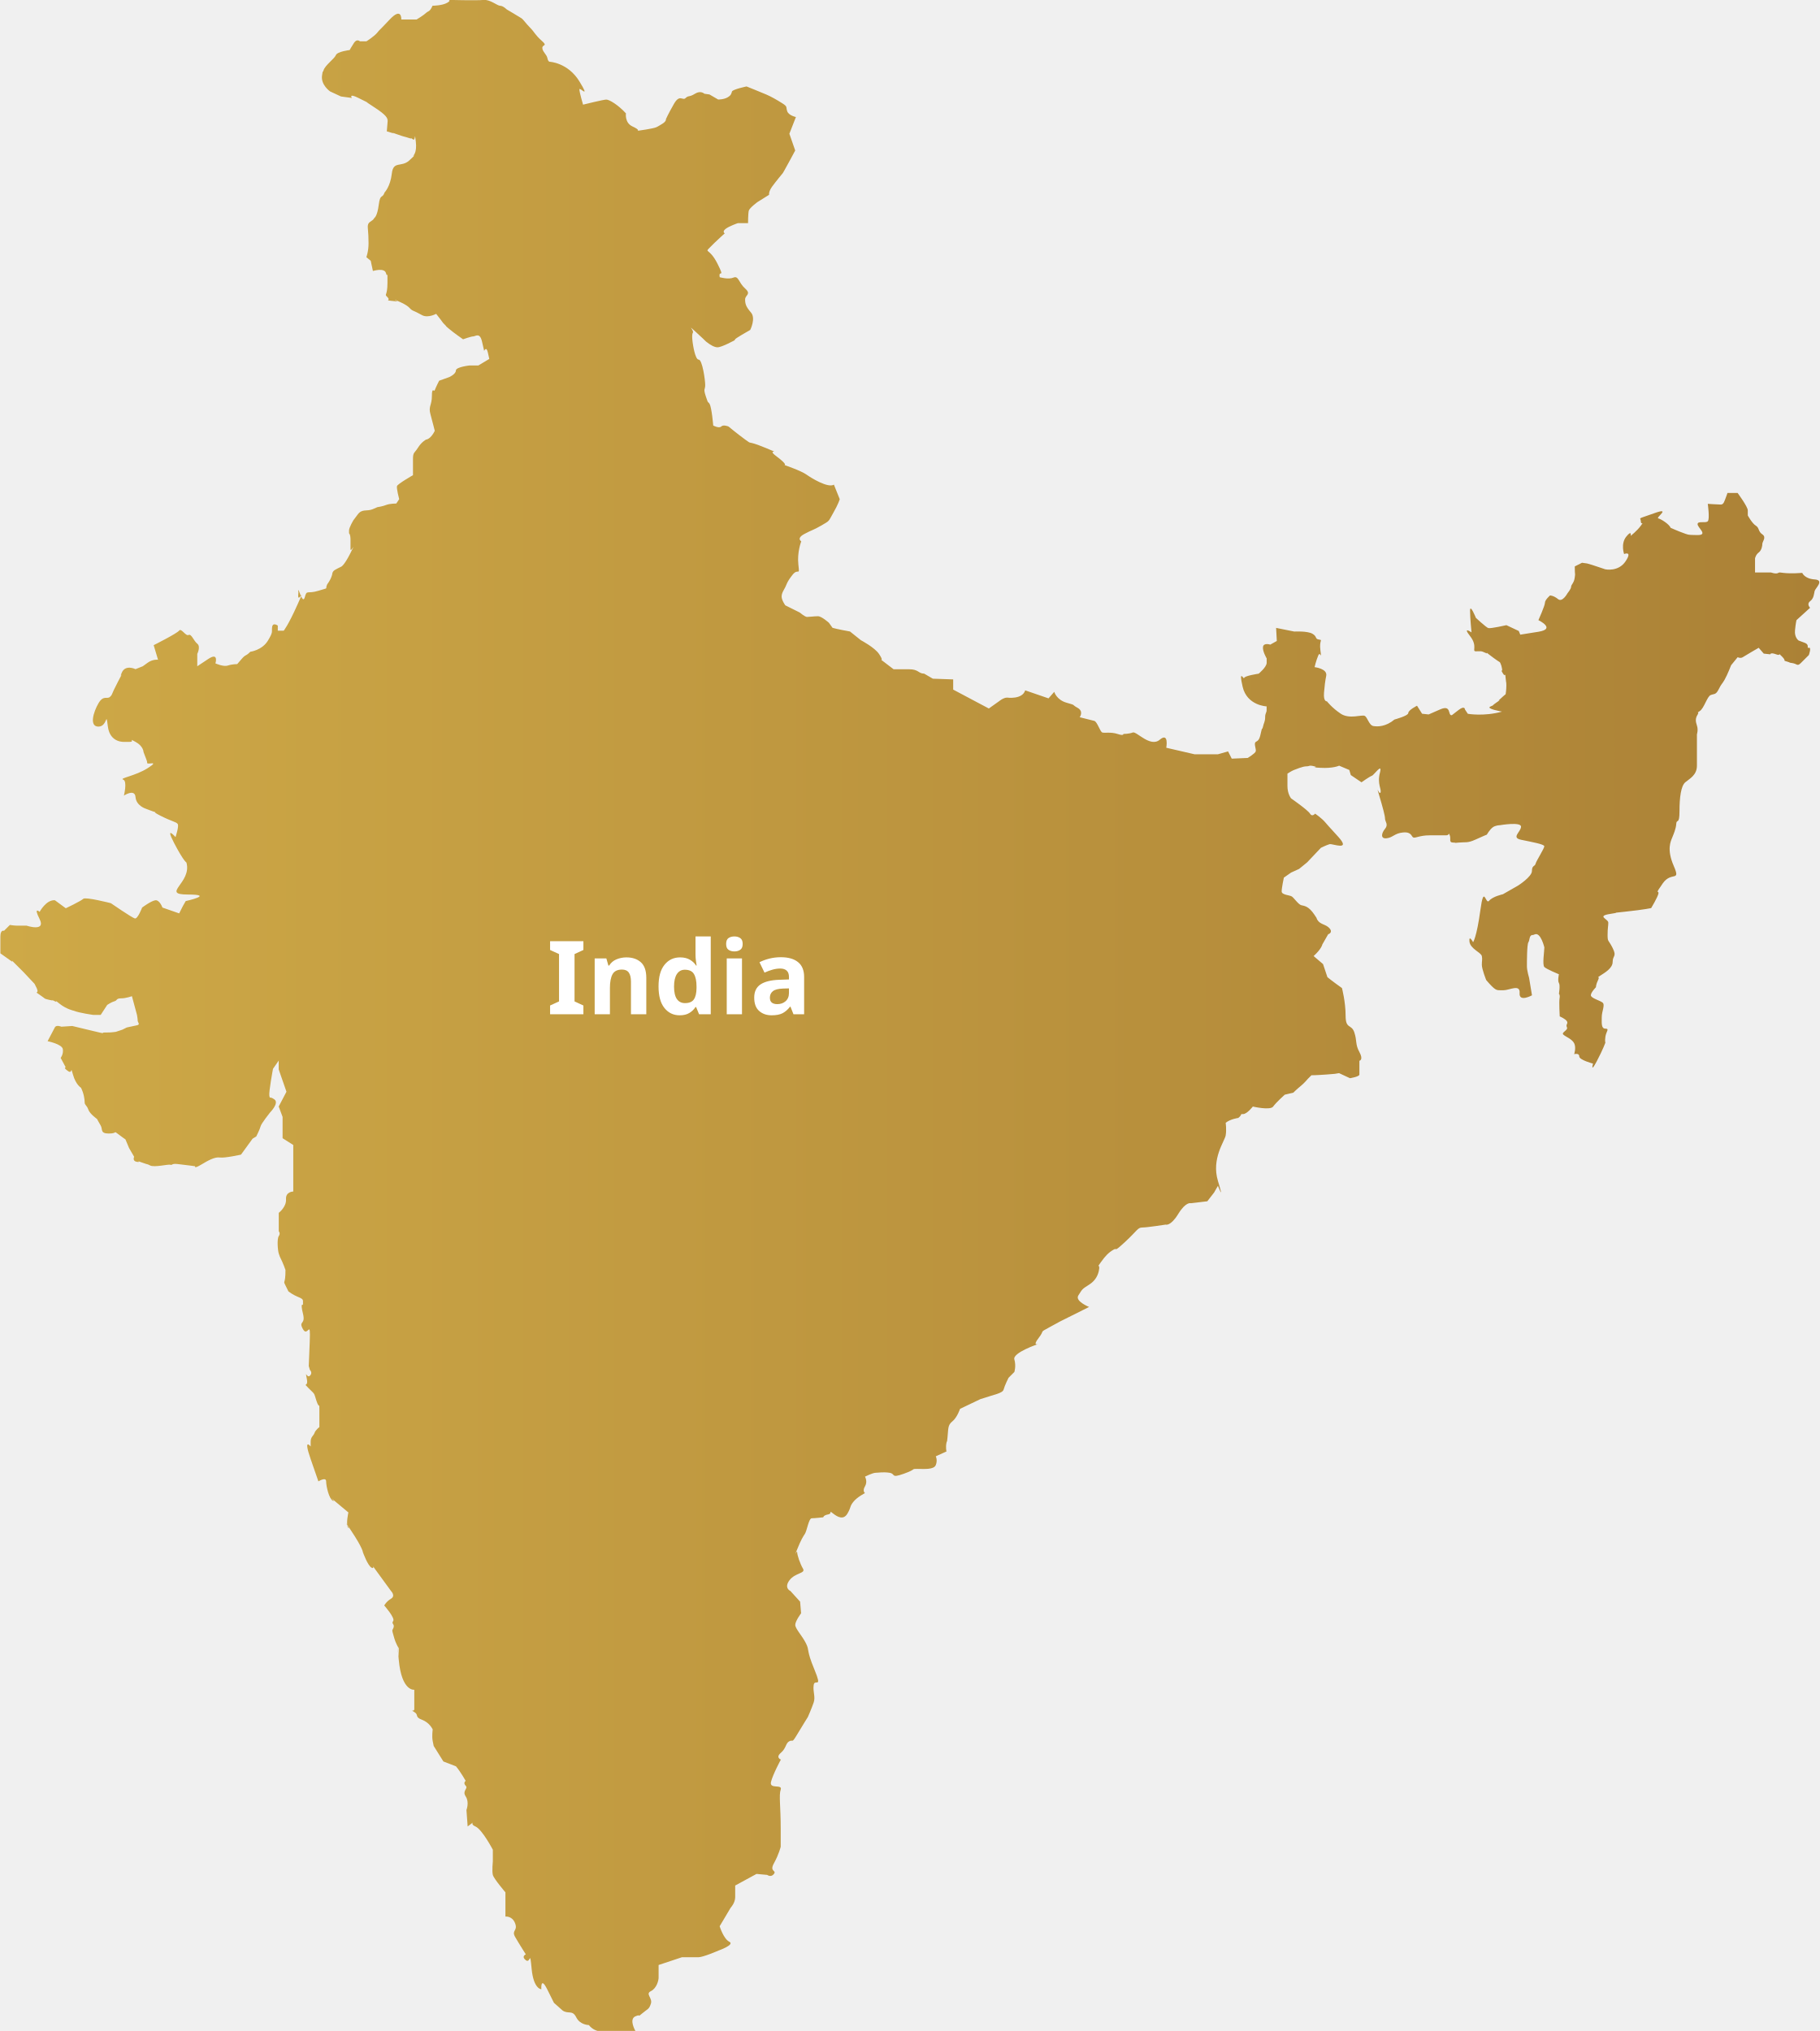
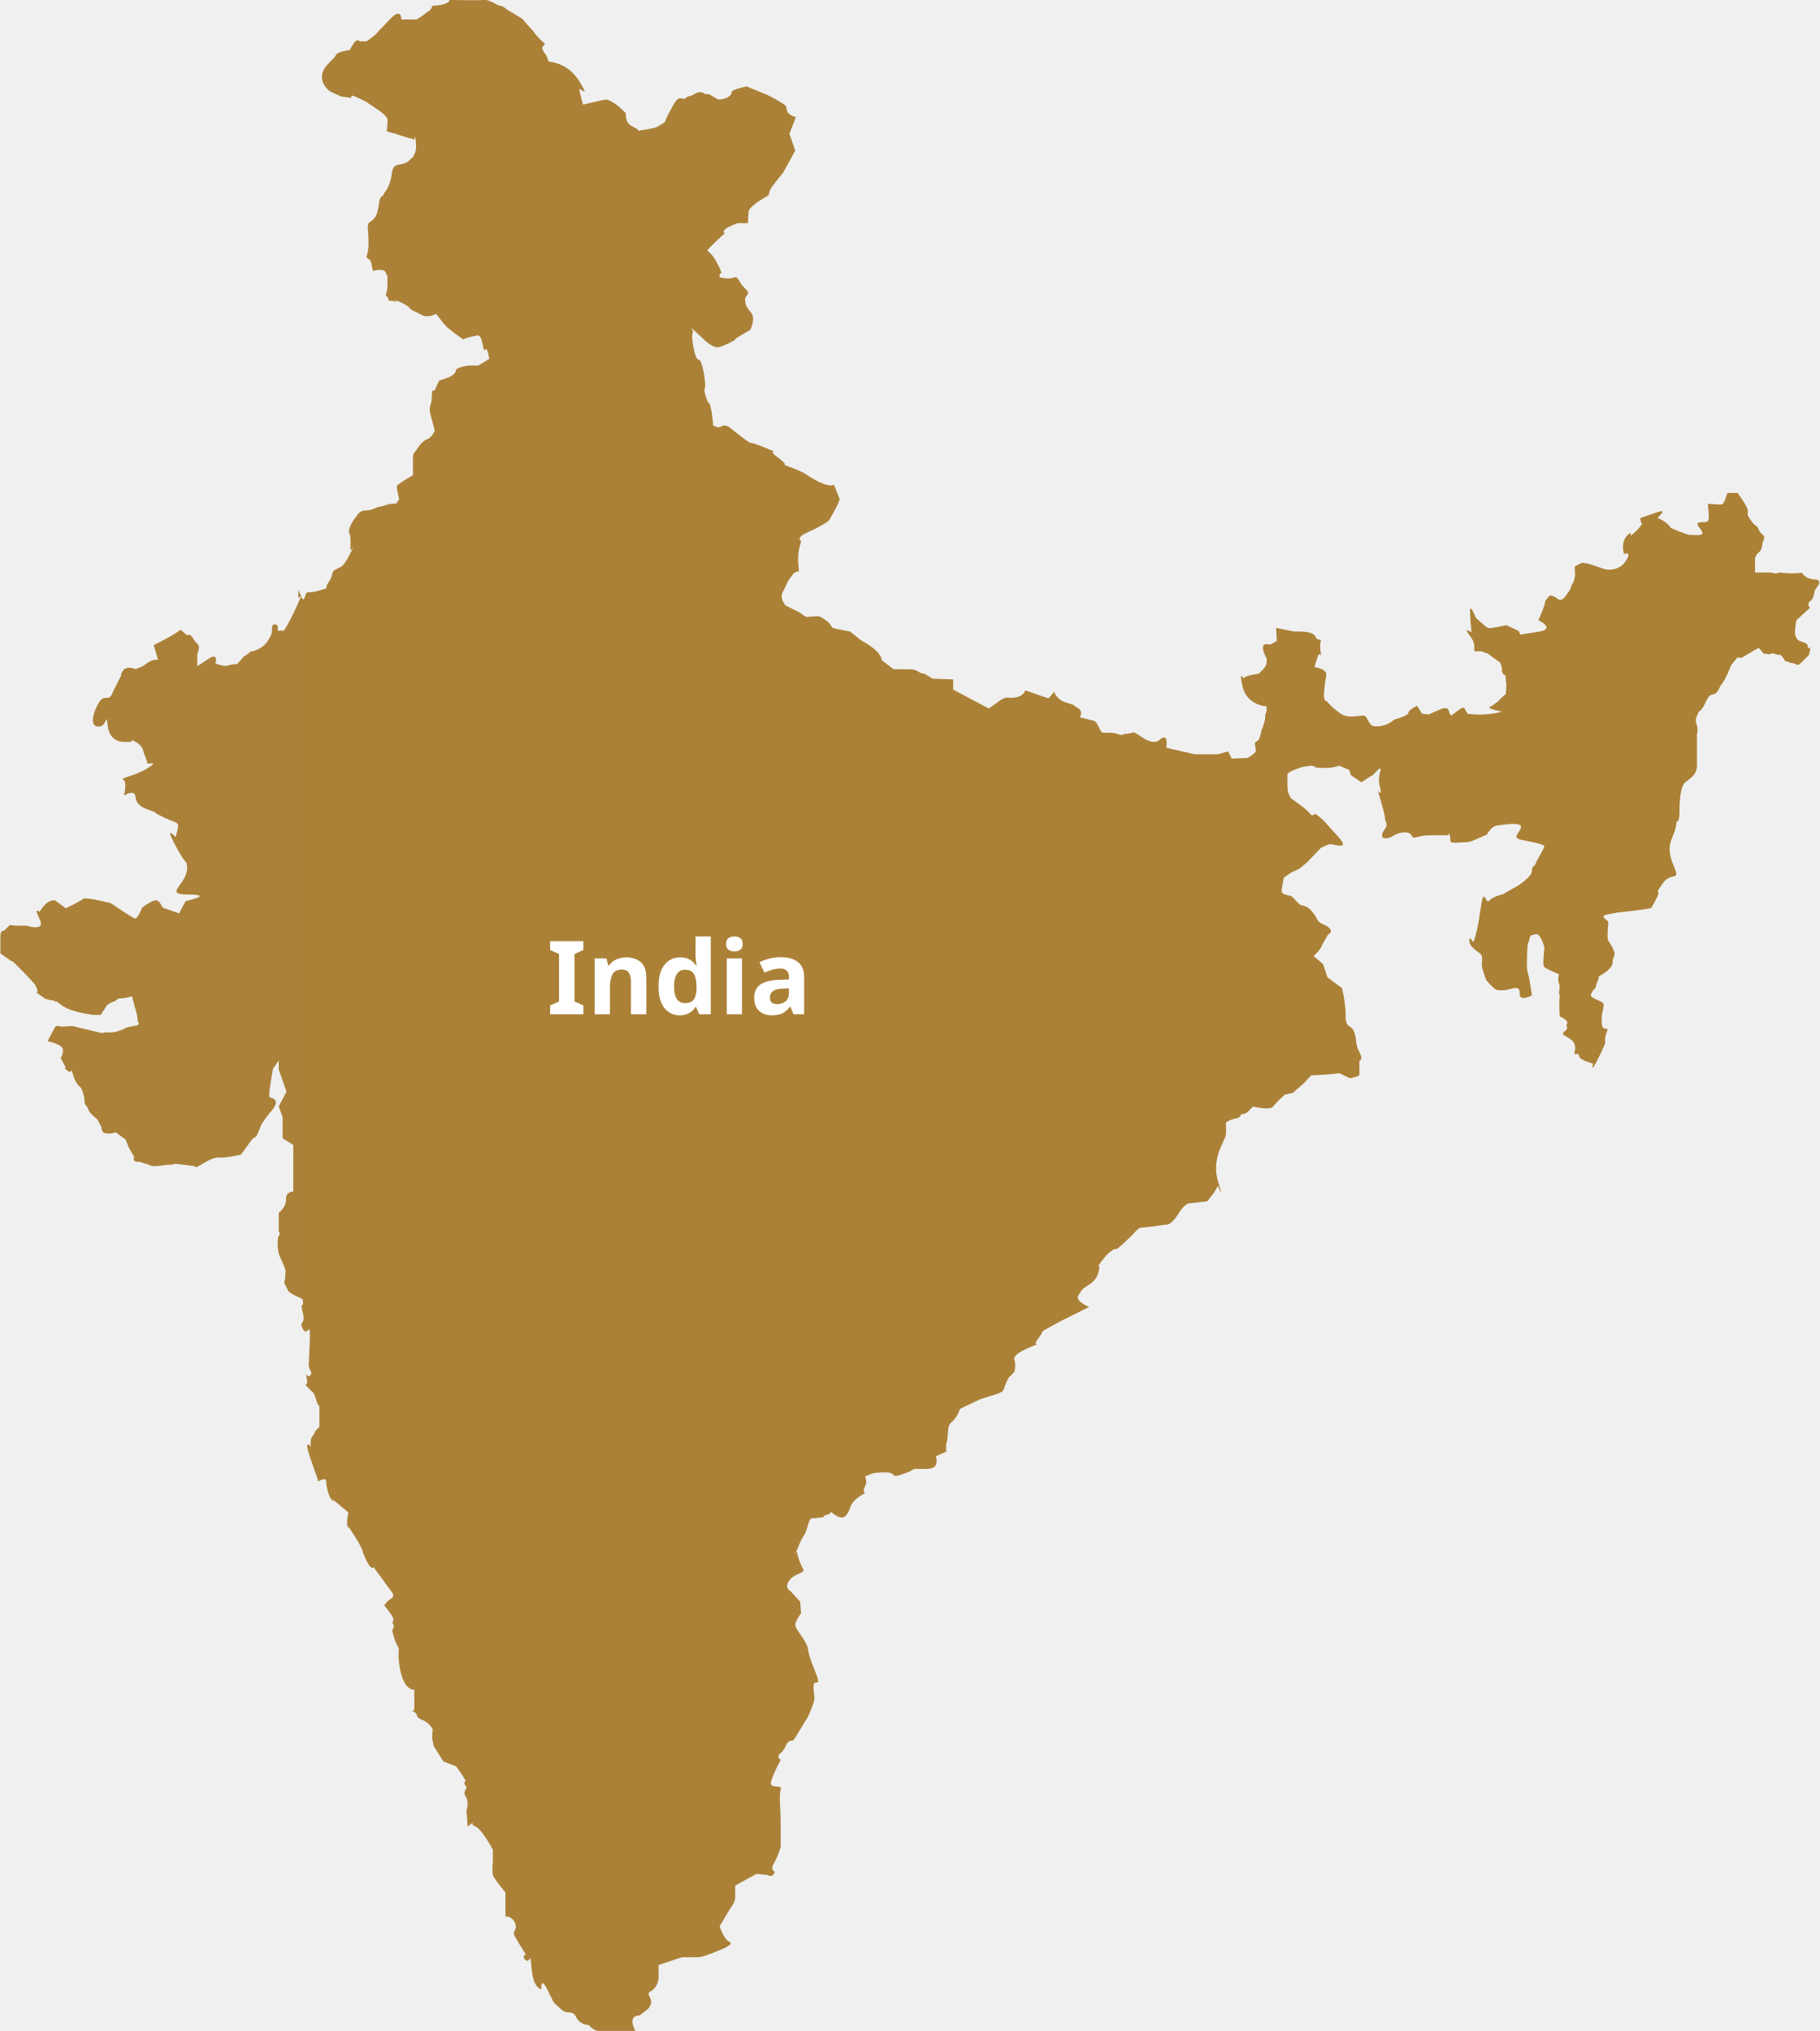
<svg xmlns="http://www.w3.org/2000/svg" id="Layer_2" data-name="Layer 2" viewBox="0 0 333.78 372.63">
  <defs>
    <style>
      .cls-1 {
        fill: #fff;
        font-family: SegoeUI-Bold, 'Segoe UI';
        font-size: 18.78px;
        font-weight: 700;
      }

      .cls-2 {
        fill: url(#linear-gradient);
      }
    </style>
    <linearGradient id="linear-gradient" x1="0" y1="186.31" x2="333.78" y2="186.31" gradientUnits="userSpaceOnUse">
-       <stop offset="0" stop-color="#cea947" />
+       <stop offset="0" stop-color="#ab8139" />
      <stop offset="1" stop-color="#ab8136" />
    </linearGradient>
  </defs>
  <g id="Layer_1-2" data-name="Layer 1">
    <path class="cls-2" d="M51.13,194.61v1.6l1.42,4.09-1.42,2.71.71,1.91v3.91l1.96,1.24v8.54s-1.42,0-1.33,1.42c.09,1.42-1.33,2.49-1.33,2.49v3.38s.36.36,0,.89c-.36.53-.18,2.67,0,3.2l.18.53s-.71-1.42,0,0c.71,1.42,1.05,2.49,1.05,2.49.01,2.85-.52,1.78.01,2.85l.53,1.07s-1.6-1.24,0,0,2.67,1.07,2.67,1.78v.71s-.53-.53,0,1.6c.53,2.13-.89,1.24,0,2.85.89,1.6,1.42-2.13,1.24,2.31l-.18,4.45.21.71s.57.53,0,1.07c-.57.53-.92-1.24-.57.53.36,1.78-.89.53.36,1.78,1.24,1.24.89.71,1.42,2.31.53,1.6.53.18.53,1.6v3.2s-.71.53-.89,1.07c-.18.53-.71.71-.71,1.6v.89s-1.42-1.78,0,2.31l1.42,4.09s1.42-.89,1.42,0,.53,3.2,1.24,3.56c.71.36-1.42-1.42.71.36l2.13,1.78s-.53,2.31,0,2.85c.53.53-1.6-2.67.53.53s2.13,3.91,2.13,3.91c0,0,.89,2.49,1.6,2.85s-.18-.89.71.36c.89,1.24,2.85,3.91,2.85,3.91,0,0,.89.89,0,1.42-.89.53-1.24,1.24-1.24,1.24,0,0,2.04,2.31,1.64,2.85-.4.53.32.53.05,1.24-.27.71-.32.18.06,1.6.38,1.42.91,2.13.91,2.13v1.42c0,.71-.53-5.16,0,.71.53,5.87,2.85,5.51,2.85,5.51v3.56c0,.53-.89,0,0,.53.89.53,0,.89,1.42,1.42,1.42.53,1.96,1.78,1.96,1.78,0,0-.18,1.24,0,2.13l.18.89,1.78,2.85,2.31.89c.89,1.07,1.78,2.67,1.78,2.67,0,0-.53.36,0,.89.53.53-.71.89,0,1.96s.14,2.49.14,2.49l.22,3.02,1.42-1.07s-1.24.53,0,1.07c1.24.53,3.2,4.27,3.2,4.27v2.13s-.18,1.78,0,2.49c.18.71,2.31,3.2,2.31,3.2v4.45s1.24-.18,1.78,1.24c.53,1.42-.71,1.24,0,2.49.71,1.24,1.96,3.2,1.96,3.2,0,0-.89.36,0,1.07.89.71.71-2.13,1.07,1.6s1.78,3.73,1.78,3.73c0,0-.18-2.49,1.07,0l1.24,2.49,1.6,1.42c1.07.71,1.78-.18,2.49,1.24.71,1.42,2.31,1.42,2.31,1.42.71.89,1.6,1.07,1.6,1.07h6.94s-1.24-2.13,0-2.67c1.24-.53.18.36,1.24-.53s1.24-.71,1.6-1.78c.36-1.07-1.07-1.78,0-2.31,1.07-.53,1.42-1.96,1.42-2.49v-2.31l4.27-1.42h3.02c.89,0,3.73-1.24,3.73-1.24,0,0,3.02-1.07,1.96-1.6-1.07-.53-1.78-2.85-1.78-2.85l2.01-3.38s.84-.89.84-1.96v-2.13l3.91-2.13,1.96.18s.71.53,1.24-.18c.53-.71-.89-.36,0-1.96.89-1.6,1.24-3.02,1.24-3.02,0,0,0,.71,0-3.38s-.36-6.05,0-7.11c.36-1.07-2.13,0-1.78-1.42.36-1.42,1.81-4.09,1.81-4.09,0,0-1.03-.36,0-1.24,1.03-.89.85-1.78,1.57-2.13.71-.36.36.53,1.42-1.24s1.96-3.2,1.96-3.2c0,0,.71-1.6,1.07-2.67s-.18-1.96,0-3.2c.18-1.24,1.67.89.13-2.85-1.55-3.73-.84-3.38-1.55-4.8-.71-1.42-1.96-2.67-1.96-3.38s1.07-2.13,1.07-2.13l-.18-2.13-1.78-1.96s-1.24-.53-.18-1.96c1.07-1.42,3.02-1.24,2.49-2.13-.53-.89-1.07-2.49-1.07-3.02s-.71,1.24,0-.53c.71-1.78,1.07-2.31,1.42-2.85.36-.53.71-2.85,1.24-2.85s2.13-.18,2.13-.18c0,0,0-.36.89-.53s0-.89.89-.18c.89.71,1.96,1.24,2.67,0,.71-1.24.36-1.24,1.07-2.13s2.13-1.6,2.13-1.6c0,0-.53-.36,0-1.24s0-1.78,0-1.78c0,0,1.42-.71,1.96-.71s1.33-.18,2.53,0,.14,1.07,2.63.18c2.49-.89,1.24-.89,2.49-.89s3.02.18,3.38-.71c.36-.89,0-1.6,0-1.6l1.96-.89s-.18-.71,0-1.6c.18-.89,0,.71.18-.89s0-2.31.89-3.02,1.42-2.31,1.42-2.31l3.73-1.78c2.67-.89,4.09-1.07,4.27-1.78.18-.71.89-2.13.89-2.13l1.07-1.07s.36-1.07,0-2.31c-.36-1.24,4.45-2.85,4.45-2.85,0,0-1.24.53,0-1.07,1.24-1.6,0-.89,1.96-1.96l1.96-1.07,5.34-2.67s-2.67-1.07-1.96-2.13c.71-1.07.53-1.07,1.96-1.96q1.42-.89,1.78-2.49c.36-1.6-.53-.36.36-1.6.89-1.24,1.42-1.78,2.31-2.31.89-.53-.18.71,2.13-1.42,2.31-2.13,2.31-2.67,3.2-2.67s4.27-.53,4.27-.53c0,0,.89.36,2.31-1.96,1.42-2.31,2.31-1.96,2.31-1.96l3.02-.36,1.24-1.6.71-1.24s1.24,3.2,0-.89c-1.24-4.09,1.24-7.29,1.42-8.36s0-2.31,0-2.31c.89-.71,2.31-.89,2.31-.89.89-.71.18-.71.89-.71s1.78-1.38,1.78-1.38c0,0,3.2.75,3.73,0,.53-.75,2.13-2.18,2.13-2.18l1.56-.36s.67-.67,1.33-1.2c.67-.53,1.33-1.33,1.33-1.33l.67-.67c.8,0,2.67-.13,2.67-.13l1.6-.13.8-.13,2,.93s1.73-.27,1.73-.67v-2.53s.8-.13,0-1.6-.4-2-.93-3.6c-.53-1.6-1.6-.53-1.6-3.07s-.67-5.07-.67-5.07c-1.87-1.33-2.67-2-2.67-2l-.8-2.4-1.73-1.47c1.47-1.33,1.6-2.13,1.6-2.13l1.07-1.87s.93-.27.27-1.07c-.67-.8-1.73-.67-2.27-1.6-.53-.93.53.67-.53-.93-1.07-1.6-1.87-1.6-2.4-1.73-.53-.13-1.33-1.33-1.73-1.6-.4-.27-1.87-.27-1.87-.93s.4-2.53.4-2.53l1.33-.93,1.47-.67,1.47-1.2,2.53-2.67s1.07-.53,1.6-.67c.53-.13,4,1.33,1.6-1.33-2.4-2.67-1.73-1.87-2.4-2.67-.67-.8-1.87-1.6-1.87-1.6,0,0-.53.67-.93,0-.4-.67-3.47-2.8-3.47-2.8,0,0-.67-.8-.67-2.27v-2.27s.8-.53,1.2-.67,1.6-.67,2.27-.67.4-.27,1.47,0-1.33.13,1.07.27,3.47-.39,3.47-.39l1.87.79.27.93,1.96,1.33s1.51-1.07,1.91-1.2,2-2.53,1.47-.53c-.53,2,.35,3.07.11,3.6-.24.53-.91-1.73-.24.53s1.07,3.73,1.07,4.27.67,1.07,0,1.87c-.67.8-.87,1.87.3,1.73s1.44-.93,3.04-1.07c1.6-.13,1.47.8,1.87.93s1.2-.4,2.93-.4h3.07c.67,0,.4-.67.67,0,.27.67-.27,1.33.67,1.33s-.4.13.93,0,1.6.13,3.07-.53c1.47-.67,2.13-.93,2.13-.93,0,0,.53-.93,1.07-1.33.53-.4,1.33-.4,1.33-.4,0,0,3.87-.67,3.87.27s-1.87,2,0,2.4c1.87.4,4.27.8,4.27,1.2s-1.47,2.67-1.6,3.2c-.13.53-.67.27-.67,1.33s-2.53,2.67-2.53,2.67l-2.8,1.6s-1.87.4-2.53,1.2c-.67.8-.93-3.2-1.6,1.73-.67,4.94-1.33,5.87-1.33,5.87,0,0-.8-1.47-.67-.13s2.13,2,2.27,2.67c.13.67,0,.8,0,1.6s.8,2.8.8,2.8c1.6,1.87,1.87,1.87,2.53,1.87s-.4,0,.67,0,3.07-1.2,2.93.53c-.13,1.73,2.27.4,2.27.4l-.53-3.2s-.4-1.33-.4-2.13,0-4,.27-4.4c.27-.4.13-1.2.67-1.33.53-.13-.53.27.53-.13,1.07-.4,1.73,2.4,1.73,2.4,0,.67-.4,3.2,0,3.6.4.4,2.67,1.33,2.67,1.33,0,0-.27,1.2,0,1.6.27.4,0,2,0,2,0,0,.24.13.12.8-.12.67.03,3.33.03,3.33,0,0,1.05.44,1.32.89.27.45-.27.58,0,1.11.27.53-1.07.93-.67,1.33.4.4,1.6.8,2,1.6.4.8,0,2,0,2,0,0,.93-.27.93.4s2.53,1.33,2.53,1.33c0,0-.53,1.87.67-.4,1.2-2.27,1.6-3.47,1.6-3.47,0,0-.13-.13,0-1.07s.8-1.47,0-1.47-.67-1.07-.67-2.13.67-2.27.13-2.67c-.53-.4-2.13-.8-2.13-1.33s.93-1.47.93-1.47c0,0,0-.53.4-1.33.4-.8-.4-.27.4-.8.8-.53,2.27-1.33,2.27-2.53s.8-.93,0-2.53c-.8-1.6-.93-1.07-.93-2.4s.13-1.6.13-2.27-2.27-1.2.4-1.6c2.67-.4-1.07,0,2.67-.4s4.8-.67,4.8-.67c0,0,1.2-2,1.33-2.67.13-.67-.8.4.8-1.87,1.6-2.27,3.33-.13,2-3.2-1.33-3.07-.53-4.53-.27-5.2.27-.67.68-1.6.74-2.53.06-.93.59.27.59-2.27s.27-4.67,1.07-5.34c.8-.67,2.13-1.3,2.13-3.05v-5.75s.27-.8,0-1.6c-.27-.8-.3-1.33.12-2s-.39-.13.41-.67c.8-.53,1.33-2.67,2-2.93.67-.27.93,0,1.47-1.07.53-1.07.53-.8,1.07-1.73.53-.93,1.2-2.67,1.2-2.67l1.2-1.47s.53.27.93,0,2.93-1.73,2.93-1.73l.93,1.07,1.2.13s0-.4,1.07,0c1.07.4.13-.53,1.07.4s0,.67.93.93,0,.13.93.27c.93.13.93.67,1.6,0l1.47-1.47s.53-1.47,0-1.33c-.53.13.27-.53-.8-.93l-1.07-.4s-.8-.53-.67-1.87c.13-1.33.27-1.87.27-1.87l2.5-2.27s-.7-.67,0-1.2c.7-.53.7-1.33.83-1.87.13-.53,1.87-2,0-2.13-1.87-.13-2.27-1.2-2.27-1.2-3.73.27-4-.27-4.4,0-.4.27-1.33-.08-1.33-.08h-2.93v-2.59s.13-.67.67-1.07c.53-.4.67-1.2.67-1.6s.8-1.2,0-1.73c-.8-.53-.53-1.2-1.2-1.6-.67-.4-1.47-1.87-1.47-1.87v-.93c0-.67-1.87-3.2-1.87-3.2h-1.87s0,.13-.27.8c-.27.67-.4,1.33-.93,1.33s-2.4-.13-2.4-.13c0,0,.4,2.8,0,3.2-.4.4-1.87-.13-1.87.53s2,2,0,2-1.87-.13-2.67-.4c-.8-.27-2.27-.93-2.27-.93-.27-.67-1.73-1.6-2.27-1.73-.53-.13,2.53-2.13-.8-.93-3.33,1.2-2.4.67-2.4,1.47s.67-.13,0,.8c-.67.93-1.87,1.87-1.87,1.87,0,0,.27-1.2-.8.13-1.07,1.33-.4,3.2-.4,3.2,0,0,1.6-.67.27,1.33-1.33,2-3.73,1.47-3.73,1.47l-.8-.27-1.6-.53-.93-.27-.93-.13-1.33.67c0,2,.13.93,0,2s-.67,1.33-.67,1.73-.67,1.2-.67,1.2c0,0-.93,1.73-1.73,1.07-.8-.67-1.47-.67-1.47-.67,0,0-.93.8-.93,1.33s-1.2,3.2-1.2,3.2c0,0,3.33,1.6,0,2.13l-3.33.53-.27-.67-2.27-1.07s-2.93.67-3.33.53c-.4-.13-2.27-1.87-2.27-1.87,0,0-1.07-2.67-1.07-1.33s.27,4,.27,4c0,0-1.73-1.2-.27.67,1.47,1.87.27,2.8,1.07,2.8s.93-.13,1.73.27c.8.4-.4-.53.8.4s1.87,1.33,1.87,1.33c0,0,.27.4.4,1.2s-.4-.13.13.8c.53.93.4-.4.53.93.13,1.33.13.53.13,1.33s-.13,1.6-.13,1.6c0,0-.8.67-1.2,1.07s.8-.4-.4.4-.27.4-1.2.8c-.93.4,2.13.93,2.13.93-3.33.93-6.27.4-6.27.4l-.53-.8s0-.8-1.2.13l-1.2.93s.8-.13,0,0,0-2-2.13-1.07l-2.13.93-1.2-.13-.93-1.47s-1.6.8-1.6,1.33-2.53,1.2-2.53,1.2c-1.6,1.33-3.07,1.33-3.87,1.2s-1.07-1.6-1.6-1.87c-.53-.27-2.8.67-4.4-.4s-2.53-2.27-2.53-2.27c0,0-.67.13-.53-1.6q.13-1.73.4-3.07c.27-1.33-2.13-1.6-2.13-1.6,0,0,.27-1.2.67-2.13.4-.93.67,1.07.4-.93-.27-2,.53-1.87-.27-2-.8-.13-.27-.53-1.2-1.07-.93-.53-3.33-.4-3.33-.4l-3.33-.67.13,2.4-1.2.67s-1.2-.4-1.33.4c-.13.8.67,2.13.67,2.13v.8c0,.8-1.47,2-1.47,2,0,0-2.67.4-2.67.8s-1.07-1.87-.27,1.6c.8,3.47,4.4,3.6,4.4,3.6v.67c0,.53-.27.53-.27,1.33s-.27,1.07-.4,1.73c-.13.67-.13-.13-.4,1.2s-.53,1.33-.93,1.6c-.4.27.13,1.33,0,1.73-.13.4-1.47,1.2-1.47,1.2l-2.93.13-.67-1.33-1.87.53s1.33,0-1.47,0h-2.8l-5.2-1.2s.53-2.93-1.2-1.47c-1.73,1.47-4.27-1.6-4.94-1.33-.67.27-1.73.27-1.73.27,0,0,.13.4-1.07,0s-2.4-.13-2.8-.27-.93-2-1.47-2.13c-.53-.13-2.67-.67-2.67-.67,0,0,.8-1.07-.4-1.73s-.13-.4-2-.93c-1.87-.53-2.27-2-2.27-2l-1.05,1.2-4.28-1.47c-.53,1.73-3.33,1.33-3.33,1.33-.67,0-1.47.67-1.47.67l-1.87,1.33-6.54-3.47v-1.87l-3.73-.13-1.6-.93c-1.07,0-.98-.8-2.76-.8h-2.84l-2.27-1.73s.4.13-.4-1.07-3.33-2.53-3.33-2.53l-2-1.6c-2.27-.4-3.2-.67-3.2-.67l-.67-.93s-1.33-1.2-2-1.2-1.6.13-2,.13-1.33-.8-1.33-.8l-2.67-1.33s-.67-.93-.67-1.6.4-1.2.67-1.73c.27-.53.27-.93,1.33-2.27s1.33.4,1.07-1.87.53-4.27.53-4.27c0,0-.93-.53.53-1.33,1.47-.8,1.6-.67,3.2-1.6,1.6-.93,1.2-.67,2.13-2.27.93-1.6,1.2-2.53,1.2-2.53l-1.07-2.67c-1.07.67-4.13-1.2-5.07-1.87-.93-.67-4-1.73-4-1.73,0,0,.67,0-1.47-1.6-2.13-1.6,1.47-.13-2.13-1.6-3.6-1.47-2.13-.4-3.6-1.47s-3.07-2.4-3.07-2.4c0,0-.93-.4-1.33,0-.4.4-1.47-.18-1.47-.18,0,0-.27-3.29-.67-3.96-.4-.67-.13.27-.67-1.33-.53-1.6-.13-1.2-.13-2.13s-.53-4.67-1.2-4.67-1.07-2.93-1.07-2.93c0,0-.27-1.6,0-2s-1.07-1.6.27-.4,2.13,2,2.13,2q1.33,1.07,2.13,1.07c.8,0,3.2-1.33,3.2-1.33,0,0-.4,0,1.2-.93l1.6-.93s1.07-2.13.13-3.2c-.93-1.07-1.07-1.6-1.07-2.4s1.2-.93,0-2-1.2-2.4-2.13-2c-.93.4-2.53-.07-2.53-.07-.27-1.53,1.07.47-.4-2.46-1.47-2.93-2.4-2-1.47-2.93.93-.93.4-.4.93-.93.53-.53,1.87-1.73,1.87-1.73,0,0-.53-.27.13-.8.67-.53,2.27-1.07,2.27-1.07h1.87s0-1.73.13-2.27c.13-.53,1.6-1.6,1.6-1.6l2.13-1.33s-.13-.53.53-1.47c.67-.93,2-2.53,2-2.53,0,0,.4-.67,1.33-2.4l.93-1.73-1.07-3.07,1.2-3.07s-1.33-.27-1.6-1.07c-.27-.8.13-.8-.93-1.47-1.07-.67-2-1.2-2.93-1.6s-3.6-1.47-3.6-1.47c0,0-2.53.53-2.67.93-.13.4-.13.67-.8,1.07-.67.4-1.73.4-1.73.4l-1.6-.93-.93-.13s-.67-.67-1.73,0c-1.07.67-1.2.27-1.73.8s-1.07-.8-2.13,1.07c-1.07,1.87-1.47,2.8-1.47,2.8,0,0,.13.4-.8.93-.93.53-.4.27-.93.53-.53.27-3.47.67-3.47.67,0,0,.53-.13-.93-.8-1.47-.67-1.2-2.4-1.2-2.4-1.47-1.6-3.07-2.53-3.6-2.53s-4.27.93-4.27.93c0,0-.67-2.27-.67-2.8s2.13,2,0-1.47c-2.13-3.47-5.47-3.6-5.47-3.6,0,0-.27,0-.4-.67-.13-.67-.93-1.2-.93-1.87s1.07-.27-.13-1.33-1.33-1.6-2.13-2.4c-.8-.8-1.2-1.47-1.6-1.73-.4-.27-2.67-1.6-2.67-1.6,0,0-.67-.67-1.2-.67s-1.87-1.2-3.07-1.07c-1.2.13-6.54-.01-6.54-.01,0,0,.8.01-.13.54-.93.53-2.67.53-2.67.53-.53,1.2-.8.93-1.2,1.33s-1.73,1.2-1.73,1.2h-2.8s.13-2.4-2.13,0-1.73,1.73-2.27,2.4c-.53.67-2,1.6-2,1.6h-1.2s-.53-.53-1.07.27c-.53.8-.8,1.33-.8,1.33,0,0-2.27.27-2.53.93-.27.67-2,1.87-2.27,2.8-.27.93,0-.8-.27.93-.27,1.73,1.47,2.93,1.47,2.93l2,.93,2,.27s-.67-.93,1.2,0l1.87.93s-1.2-.67,1.07.8c2.27,1.47,2.4,2,2.4,2.4s.13-1.2,0,.4l-.13,1.6s-1.33-.4,0,0l1.33.4s-.93-.4.53.13,1.33.4,2.13.67c.8.27.27-.13.8.27.53.4.27-1.73.53.4s-.53,2.67-.53,2.67c0,0,.8-.53-.67.8-1.47,1.33-2.93,0-3.2,2.4s-1.33,3.47-1.33,3.47c-.4,1.2-.8.13-1.07,2.27-.27,2.13-.8,2.4-.8,2.4-.4.8-1.33.53-1.2,1.87q.13,1.33.13,2.8c0,1.47-.4,2.53-.4,2.53l.8.67.4,1.87s2.13-.67,2.4.4c.27,1.07.27-.93.27,1.73s-.67,2,0,2.67-.53.53.67.67l1.2.13s-1.47-.8.53.13c2,.93,1.47,1.2,2.4,1.6.93.4.53.27,1.6.8,1.07.53,2.53-.27,2.53-.27,1.6,2,.93,1.33,1.6,2,.67.67-.27-.13.67.67.93.8,2.67,2,2.67,2,0,0,1.47-.53,1.87-.53s1.2-.8,1.6.93l.4,1.73s.4-.93.67.27l.27,1.2-2,1.2h-1.6s-2.53.27-2.53.93-1.2,1.2-1.2,1.2l-1.87.67s-.67,1.33-.8,1.73c-.13.4-.53-.67-.53,1.07s-.67,1.87-.27,3.33c.4,1.47.8,3.07.8,3.07-.8,1.6-1.6,1.6-1.6,1.6,0,0-.8.4-1.47,1.47-.67,1.07-.93.8-.93,2.13v2.93s-2.8,1.6-2.93,2c-.13.4.4,2.4.4,2.4l-.53.8s-1.2,0-1.87.27c-.67.27-1.6.4-1.6.4l-.93.4c-1.07.4-1.87-.13-2.67.93l-.8,1.07s-.8,1.33-.8,1.87v.53s.27.13.27,1.2v1.73c0,.67,1.2-1.73,0,.67-1.2,2.4-1.73,2.53-1.73,2.53-1.07.53-1.47.67-1.6,1.2-.13.53.13-.27-.13.53s-.8,1.47-.8,1.47c-.53,1.07.53.53-1.6,1.2-2.13.67-2.13-.27-2.53,1.2s-1.2-2-1.2-1.2.13-.93,0,.8c-.13,1.73,1.6-2.13-.13,1.73-1.73,3.87-2.53,4.8-2.53,4.8h-1.09v-.93s-.91-.67-1.04.27.27.8-.8,2.53c-1.07,1.73-3.2,2-3.2,2-.93.93-.8.4-1.6,1.33l-.8.93s-.93,0-1.73.27c-.8.27-2.27-.4-2.27-.4,0,0,.67-2.13-1.33-.8l-2,1.33v-2.27s.67-1.33,0-1.87c-.67-.53-1.07-1.87-1.6-1.6-.53.27-1.33-1.33-1.73-.8-.4.53-4.67,2.67-4.67,2.67l.8,2.67s-.93-.13-1.87.53l-.93.67-1.33.53s-1.87-.93-2.53.67c-.67,1.6.8-1.2-.67,1.6-1.47,2.8-.93,2.27-1.47,2.8-.53.53-1.2-.4-2.13,1.2-.93,1.6-1.73,4.27,0,4.27s1.33-3.07,1.73,0c.4,3.07,3.07,2.8,3.07,2.8,0,0-.13,0,.93,0s-.4-.8,1.07,0c1.47.8,1.47,1.87,1.47,1.87.53,1.47.67,1.6.67,2s2.4-.53.13.93-5.34,1.87-4.53,2.13c.8.27.13,2.93.13,2.93,0,0,2-1.33,2.13.27.13,1.6,1.87,2.13,1.87,2.13,0,0,1.33.53,1.87.67.53.13-1.2-.4.93.67,2.13,1.07,2.8,1.07,3.07,1.47.27.4-.4,2.4-.4,2.4,0,0-2-2.27-.27,1.07,1.73,3.33,2.27,3.6,2.27,3.6,1.07,3.73-4.8,5.87.27,5.87s-.4,1.2-.4,1.2l-.53.93-.67,1.33-3.07-1.07s-.53-1.47-1.33-1.33c-.8.13-2.4,1.33-2.4,1.33,0,0-.8,2.13-1.33,2-.53-.13-4.4-2.8-4.4-2.8,0,0-4.67-1.2-5.07-.8-.4.4-3.2,1.73-3.2,1.73l-2-1.47c-1.6-.13-2.8,2.13-2.8,2.13,0,0-1.2-1.07,0,1.33s-2.4,1.2-2.4,1.2h-1.73c-.53,0-1.33-.13-1.33-.13l-1.07,1.07s-.67-.27-.67,1.07v3.07l1.87,1.33c.93.67-.53-.8.93.67l1.47,1.47,2,2.13.4.8c.53,1.2-.67.4.53,1.2,1.2.8.67.67,1.73.93,1.07.27.27-.13,1.07.27.8.4-.53-.67.8.4s2.67,1.33,2.67,1.33c.93.4,3.6.77,3.6.77h1.33l1.2-1.84s.8-.53,1.33-.67c.53-.13.27-.53,1.2-.53s2-.4,2-.4l.93,3.44s.13.73.13,1.05.53.71-.13.85c-.67.13-1.87.4-1.87.4l-.8.4-1.2.4c-.93.13-1.33.13-2.13.13s.8.4-2-.27c-2.8-.67-3.87-.93-3.87-.93l-2,.13s-.93-.4-1.2.13c-.27.53-1.33,2.53-1.33,2.53,0,0,2.67.53,2.8,1.47.13.93-.4,1.6-.4,1.6l.93,1.73s-.53,0,.4.67c.93.67.4-1.2.93.67.53,1.87,1.47,2.4,1.47,2.4.53,1.07.67,2.13.67,2.67s.4.53.67,1.33,1.6,1.73,1.6,1.73c0,0,.27.53.67,1.2.4.67-.13,1.47,1.47,1.47s.93-.53,1.6,0c.67.53,1.47,1.07,1.47,1.07l.67,1.6.93,1.6s-.4.8.53.93c.93.13-.53-.4.93.13s.67.13,1.47.53c.8.4,3.33-.27,3.73-.13.4.13.13-.27,1.33-.13,1.2.13,3.2.4,3.2.4,0,0-.27.53,1.07-.27,1.33-.8,2.53-1.47,3.47-1.33.93.13,3.87-.53,3.87-.53l2.13-2.93.67-.4s.67-1.33.8-1.87c.13-.53,1.73-2.53,1.73-2.53,0,0,1.73-1.73.8-2.4-.93-.67-.8,0-.93-.67-.13-.67.67-4.94.67-4.94l1.11-1.6Z" />
    <text class="cls-1" transform="translate(100.32 186.09)">
      <tspan x="0" y="0">India</tspan>
    </text>
  </g>
</svg>
